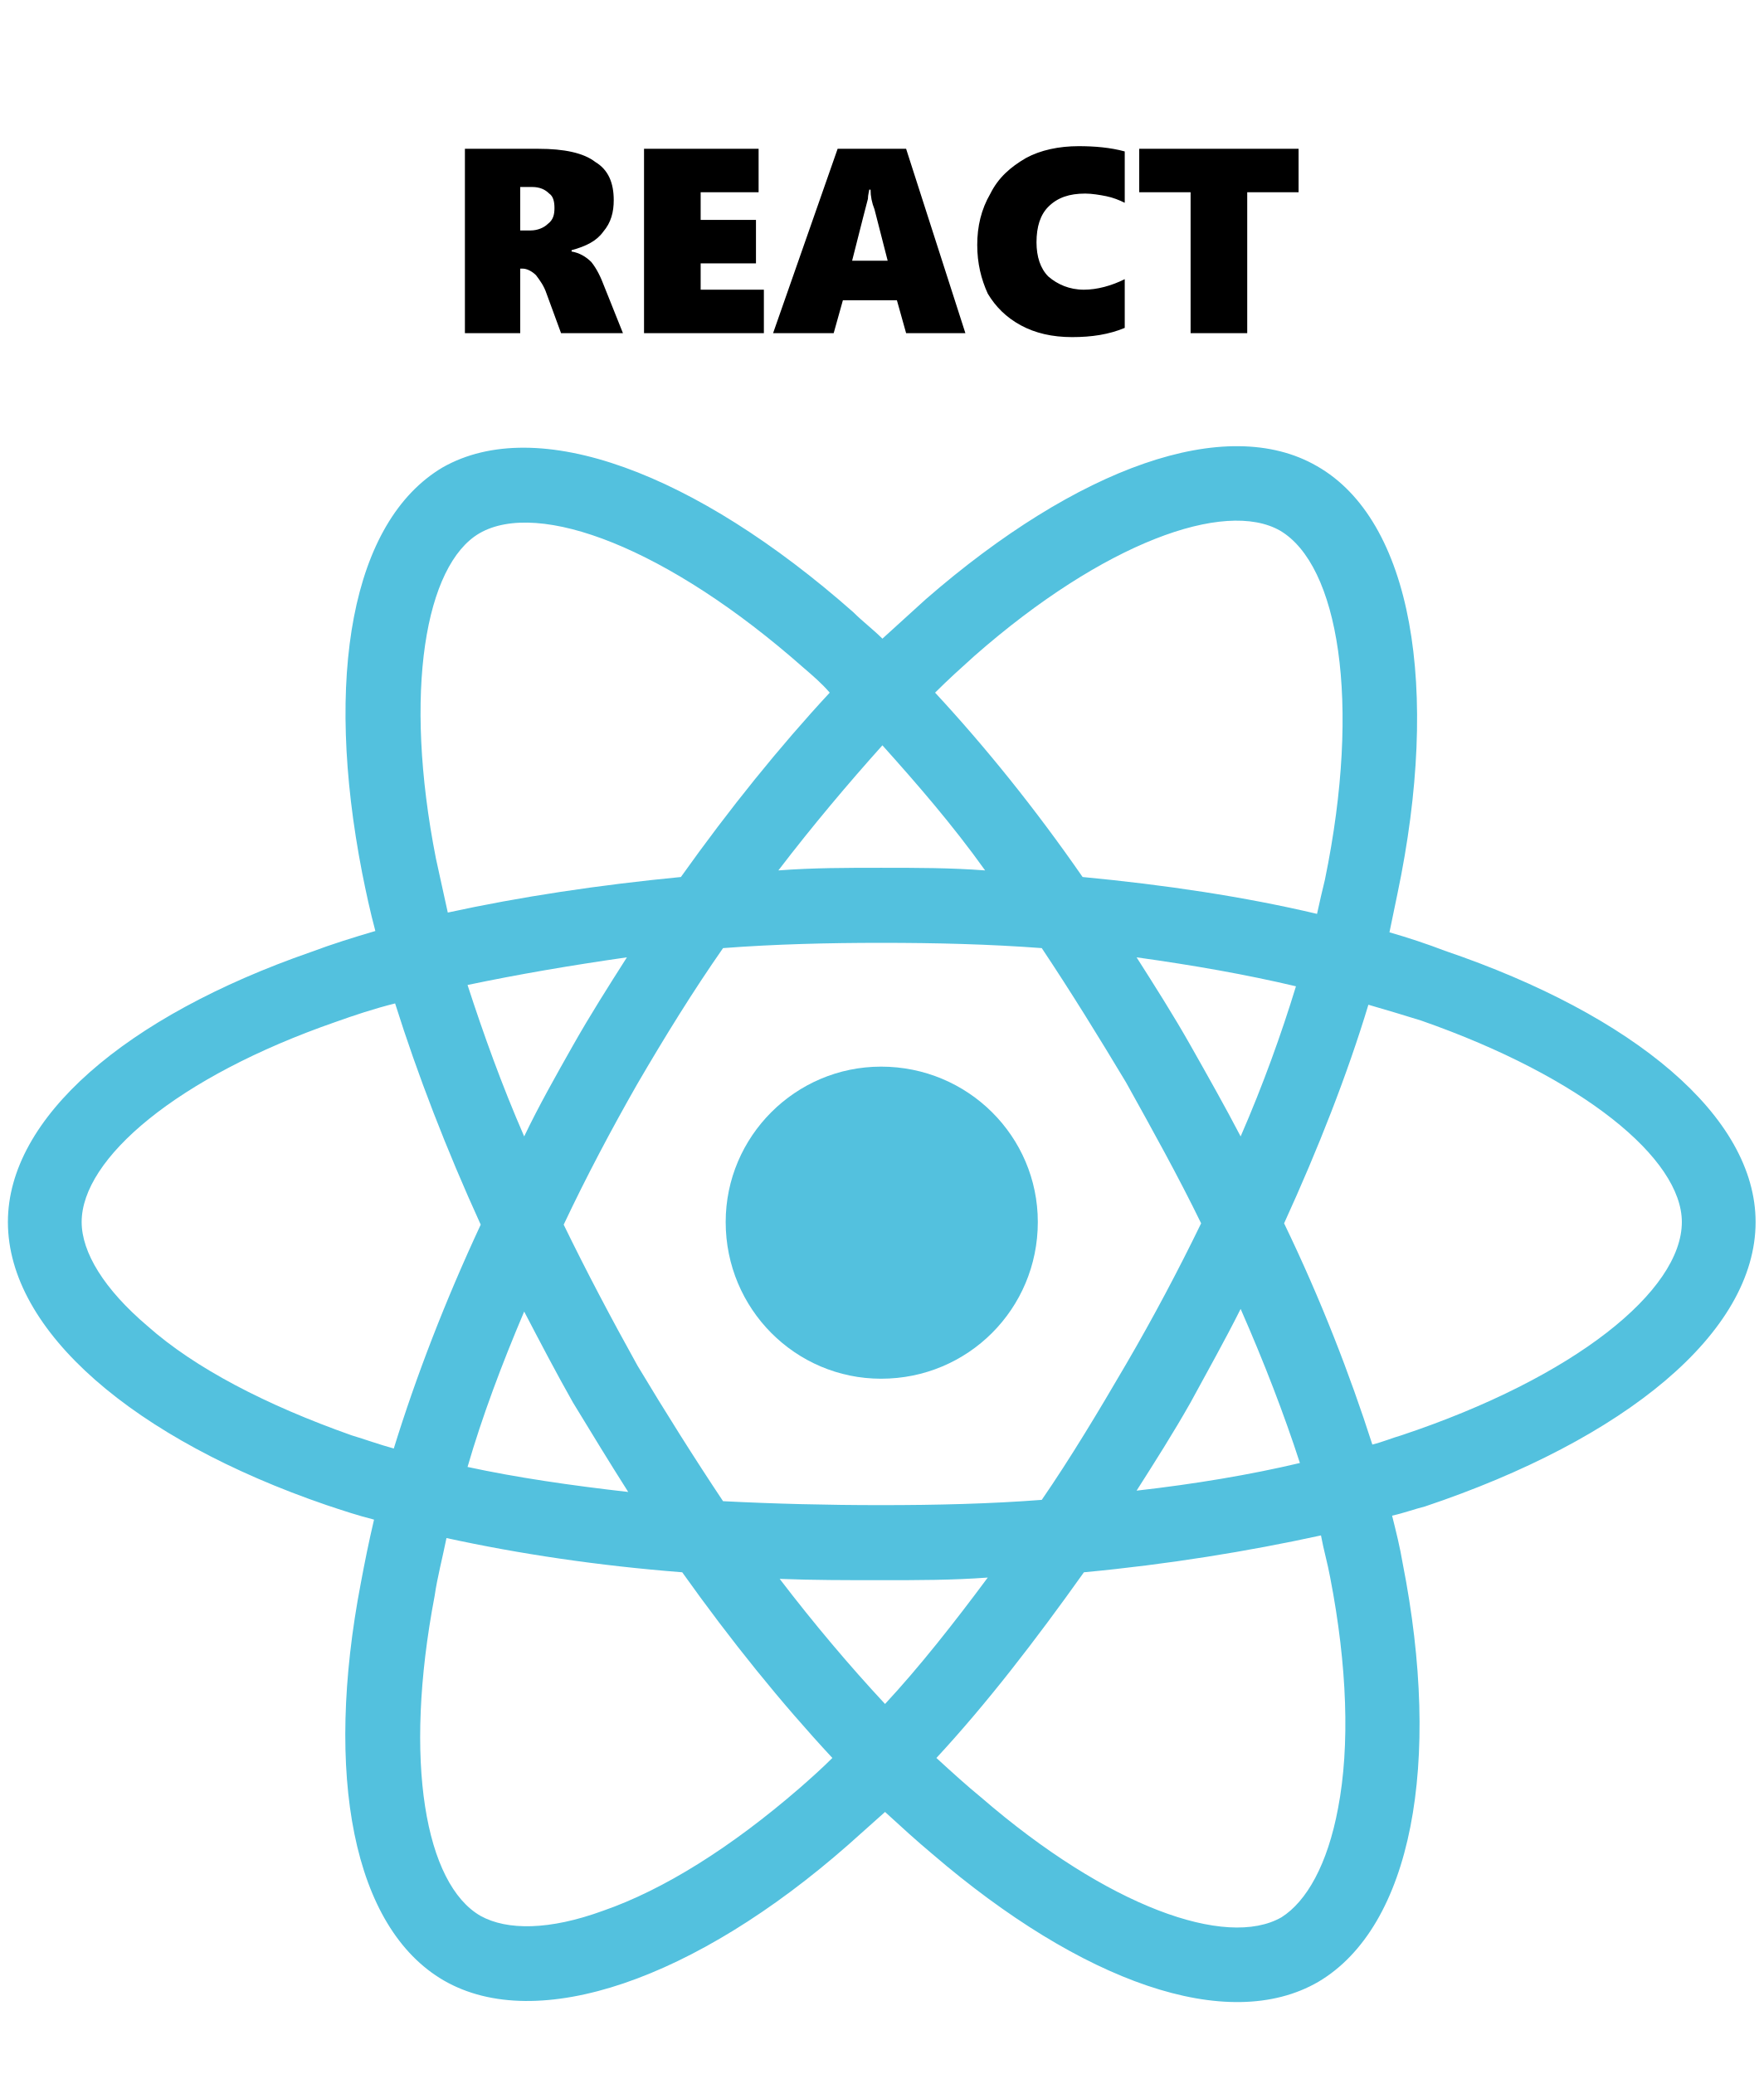
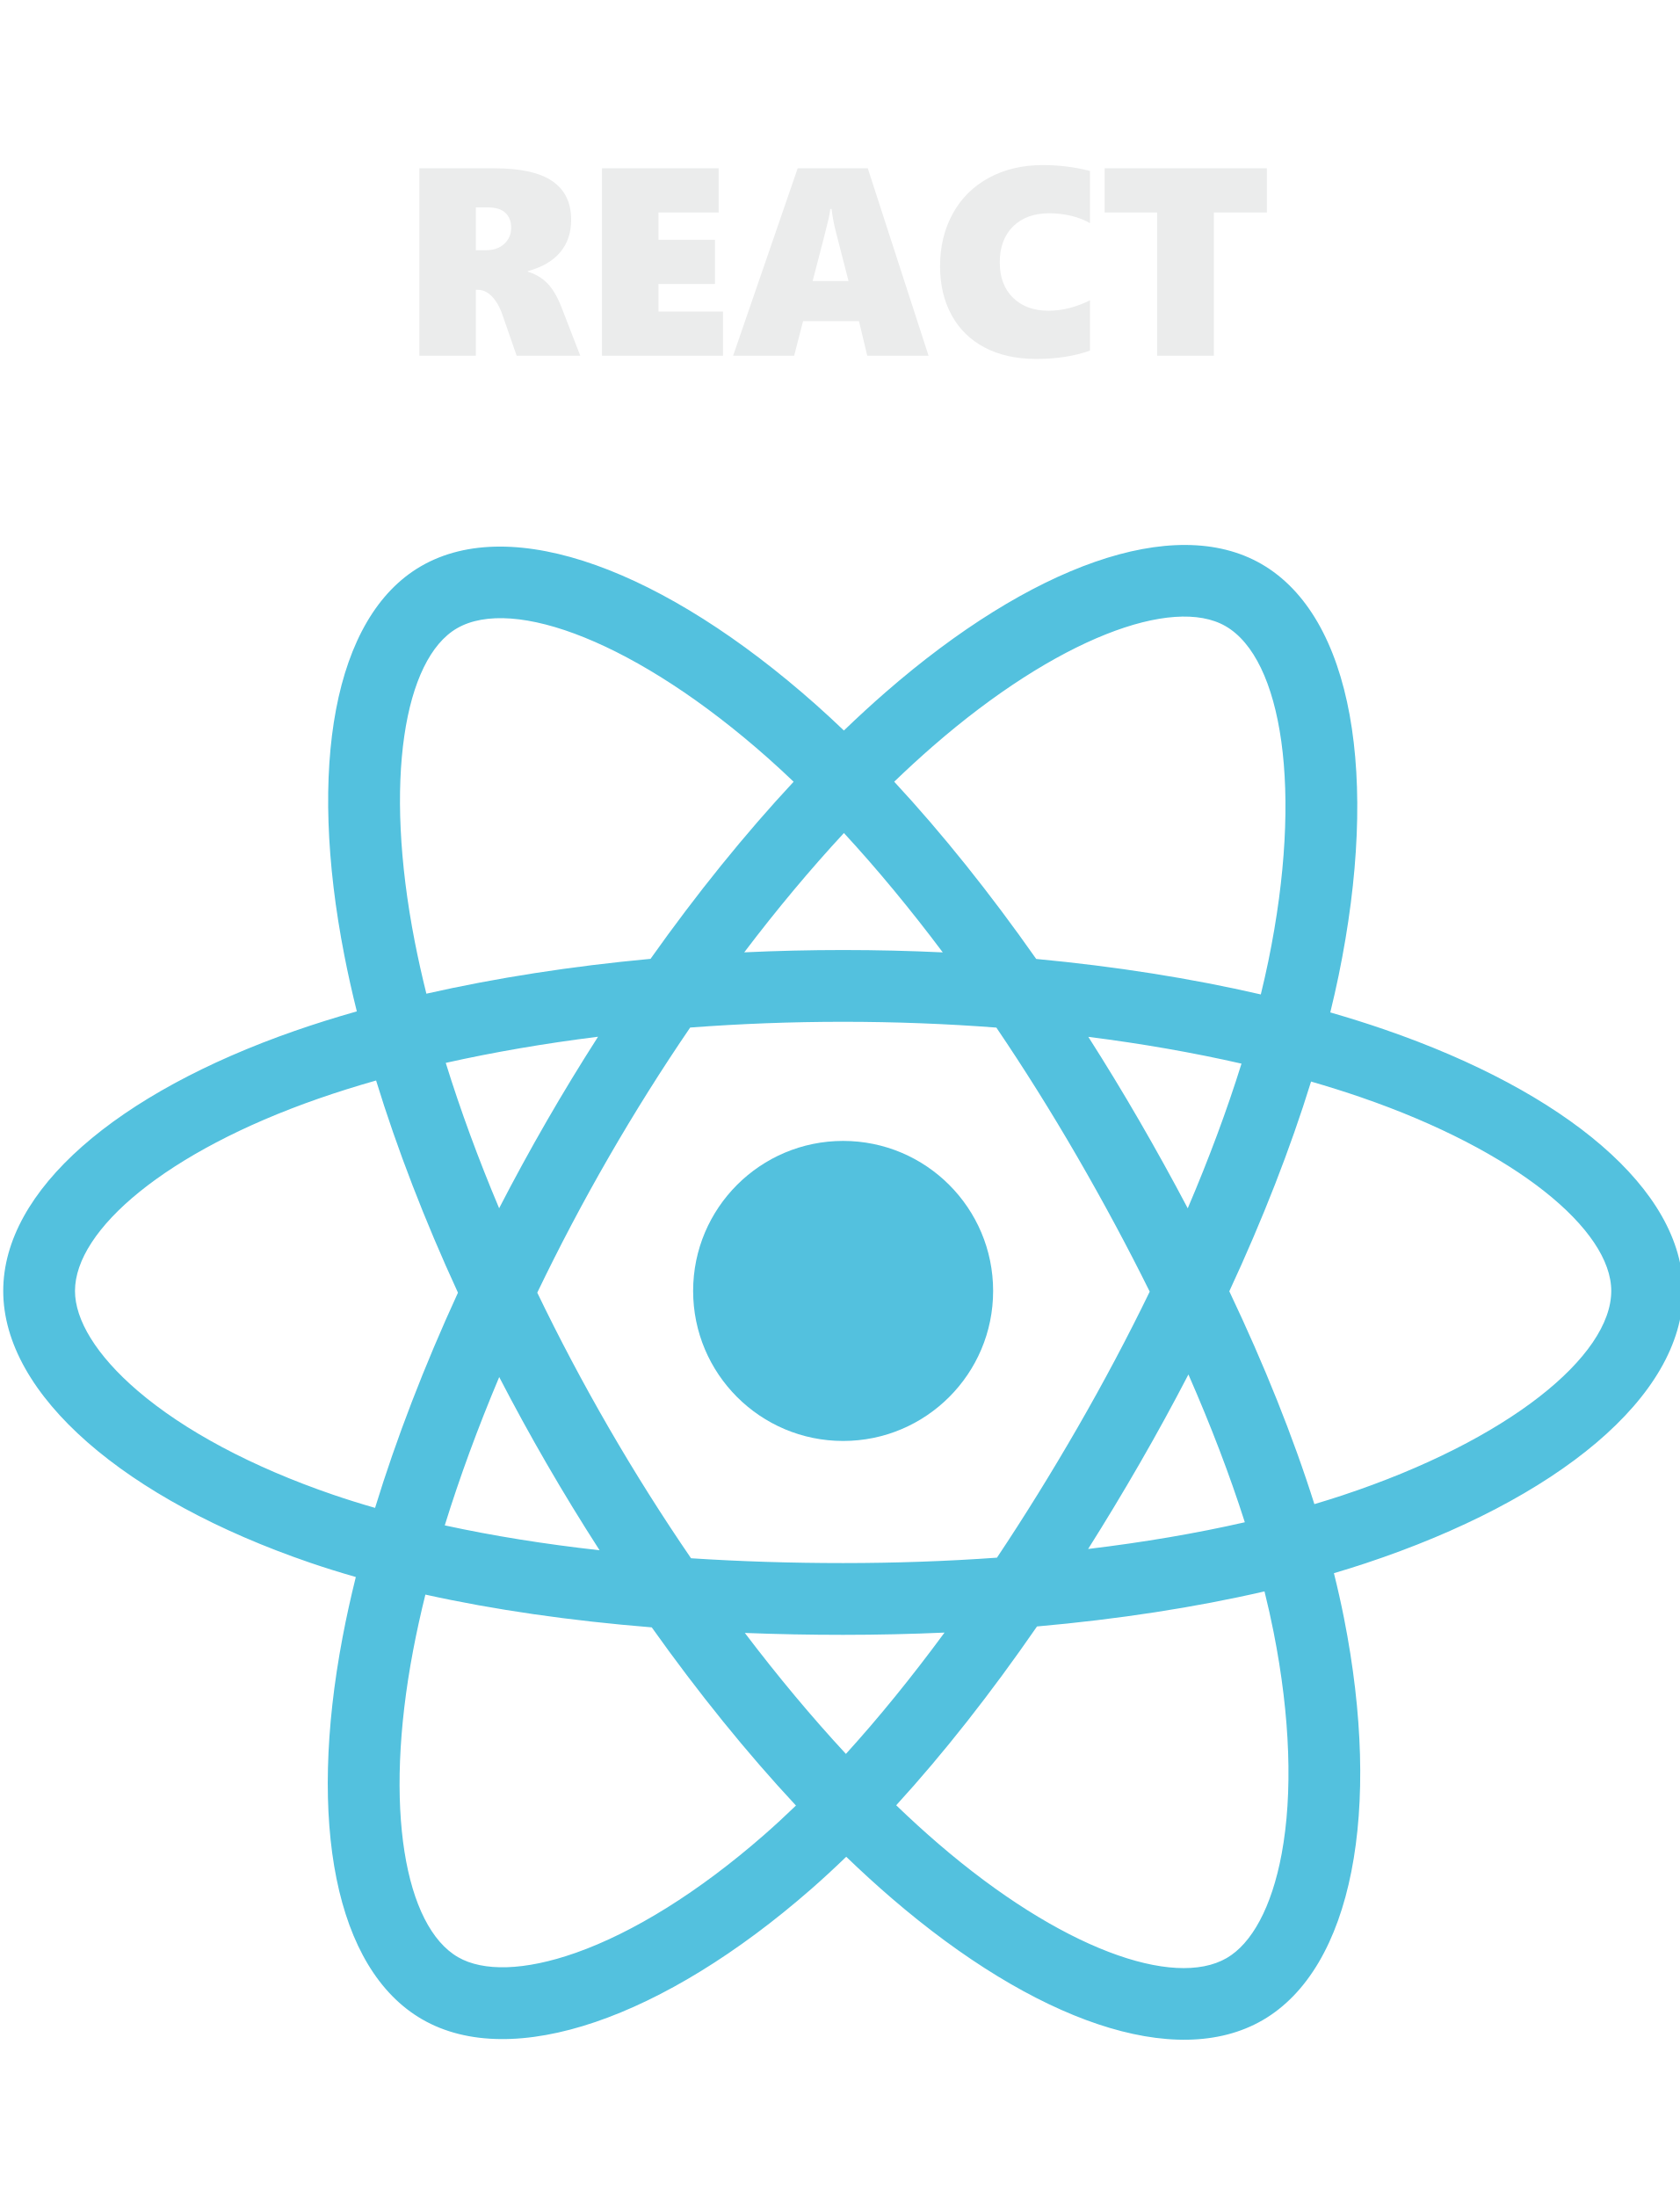
- <svg xmlns="http://www.w3.org/2000/svg" xml:space="preserve" width="1339px" height="1575px" version="1.1" style="shape-rendering:geometricPrecision; text-rendering:geometricPrecision; image-rendering:optimizeQuality; fill-rule:evenodd; clip-rule:evenodd" viewBox="0 0 1339 1575">
+ <svg xmlns="http://www.w3.org/2000/svg" xml:space="preserve" width="130mm" height="170mm" version="1.1" style="shape-rendering:geometricPrecision; text-rendering:geometricPrecision; image-rendering:optimizeQuality; fill-rule:evenodd; clip-rule:evenodd" viewBox="0 0 13000 17000">
  <defs>
    <style type="text/css">
   
    .fil0 {fill:#53C1DE}
-     .fil1 {fill:black;fill-rule:nonzero}
+     .fil1 {fill:#EBECEC;fill-rule:nonzero}
   
  </style>
  </defs>
-   <g id="Слой_x0020_1">
-     <g id="_304960338688">
-       <path class="fil0" d="M1097 722c-13,-5 -28,-10 -42,-14 2,-10 4,-19 6,-29 33,-157 11,-284 -61,-325 -69,-40 -182,1 -297,101 -11,10 -22,20 -33,30 -7,-7 -15,-13 -22,-20 -120,-106 -240,-151 -312,-110 -69,41 -90,159 -61,308 3,15 6,29 10,44 -17,5 -33,10 -49,16 -141,49 -230,126 -230,205 0,83 96,165 242,215 12,4 24,8 36,11 -4,17 -7,32 -10,48 -28,146 -6,262 63,302 71,41 191,-1 307,-103 9,-8 19,-17 28,-25 12,11 24,22 36,32 113,97 224,137 293,97 71,-42 94,-166 64,-318 -2,-12 -5,-24 -8,-36 9,-2 17,-5 25,-7 152,-51 251,-132 251,-216 0,-80 -92,-157 -236,-206l0 0 0 0zm-33 368c-7,2 -14,5 -22,7 -17,-53 -39,-110 -67,-168 26,-57 48,-113 64,-166 14,4 27,8 40,12 123,43 198,105 198,153 0,52 -81,118 -213,162l0 0 0 0zm-54 108c13,67 15,128 6,175 -8,43 -24,71 -43,83 -42,24 -132,-8 -228,-91 -11,-9 -22,-19 -34,-30 38,-41 75,-89 112,-141 64,-6 125,-16 180,-28 2,11 5,21 7,32l0 0 0 0zm-552 253c-41,15 -73,15 -93,4 -42,-24 -59,-117 -35,-243 2,-14 6,-29 9,-44 55,12 115,21 179,26 37,52 75,99 114,141 -8,8 -17,16 -25,23 -52,45 -103,77 -149,93l0 0 0 0zm-191 -361c-65,-23 -119,-51 -155,-83 -33,-28 -50,-56 -50,-79 0,-48 72,-110 193,-152 14,-5 29,-10 45,-14 17,54 39,111 65,168 -27,58 -49,115 -66,170 -11,-3 -22,-7 -32,-10l0 0 0 0zm64 -438c-25,-127 -8,-223 33,-247 45,-26 143,11 246,102 7,6 14,12 20,19 -38,41 -76,88 -113,140 -62,6 -122,15 -177,27 -3,-14 -6,-27 -9,-41l0 0 0 0zm573 142c-13,-23 -27,-45 -41,-67 43,6 83,13 121,22 -11,36 -25,75 -42,114 -12,-23 -25,-46 -38,-69l0 0 0 0zm-234 -228c26,29 53,60 78,95 -26,-2 -52,-2 -79,-2 -26,0 -52,0 -78,2 26,-34 53,-66 79,-95l0 0 0 0zm-235 228c-13,23 -26,46 -37,69 -17,-39 -31,-78 -43,-115 38,-8 79,-15 121,-21 -14,22 -28,44 -41,67l0 0 0 0zm42 339c-44,-5 -85,-11 -122,-19 11,-38 26,-78 43,-118 12,23 24,46 37,69l0 0c14,23 28,46 42,68l0 0 0 0zm195 161c-27,-29 -54,-61 -80,-95 25,1 51,1 77,1 28,0 54,0 81,-2 -26,35 -52,68 -78,96l0 0 0 0zm270 -300c18,41 33,80 45,117 -38,9 -80,16 -124,21 14,-22 28,-44 41,-67 13,-24 26,-47 38,-71l0 0 0 0zm-87 42c-21,36 -42,71 -64,103 -39,3 -80,4 -122,4 -41,0 -81,-1 -120,-3 -22,-33 -44,-68 -65,-103l0 0c-20,-36 -39,-72 -56,-107 17,-36 36,-72 56,-107l0 0c21,-36 42,-70 65,-103 39,-3 80,-4 120,-4l0 0c42,0 82,1 122,4 22,33 43,67 64,102 20,36 40,72 57,107 -17,35 -36,71 -57,107l0 0 0 0zm117 -633c44,26 62,129 34,265 -2,8 -4,17 -6,26 -55,-13 -115,-22 -178,-28 -36,-52 -74,-99 -112,-140 10,-10 20,-19 30,-28 98,-86 190,-119 232,-95l0 0 0 0z" />
-       <path class="fil0" d="M669 810c66,0 119,53 119,118 0,66 -53,119 -119,119 -65,0 -118,-53 -118,-119 0,-65 53,-118 118,-118z" />
+   <g id="Layer_x0020_1">
+     <g id="_769409968">
+       <path class="fil0" d="M10713.6 7965.72c-134.86,-46.43 -274.61,-90.35 -418.48,-131.89 23.64,-96.52 45.34,-191.79 64.65,-285.42 316.78,-1537.71 109.66,-2776.51 -597.61,-3184.38 -678.18,-391.08 -1787.3,16.7 -2907.46,991.52 -107.71,93.74 -215.74,192.99 -323.7,297.01 -71.93,-68.82 -143.78,-135.34 -215.4,-198.94 -1173.94,-1042.36 -2350.64,-1481.63 -3057.22,-1072.59 -677.55,392.24 -878.19,1556.83 -593.03,3014.12 27.53,140.76 59.71,284.51 96.12,430.66 -166.53,47.27 -327.31,97.68 -481.15,151.28 -1376.32,479.87 -2255.31,1231.89 -2255.31,2011.94 0,805.67 943.59,1613.75 2377.14,2103.75 113.14,38.67 230.52,75.22 351.51,109.92 -39.27,158.09 -73.43,312.98 -102.09,464.06 -271.9,1432.01 -59.58,2569.07 616.16,2958.82 697.97,402.5 1869.34,-11.22 3009.97,-1008.26 90.15,-78.83 180.61,-162.41 271.26,-250.02 117.47,113.13 234.78,220.21 351.44,320.62 1104.84,950.75 2196.04,1334.68 2871.15,943.84 697.27,-403.65 923.87,-1625.15 629.69,-3111.28 -22.46,-113.48 -48.62,-229.45 -77.98,-347.46 82.26,-24.31 163.02,-49.42 241.76,-75.52 1490.33,-493.78 2459.97,-1292.03 2459.97,-2108.47 0,-782.86 -907.34,-1539.97 -2311.39,-2023.31l0 0 0 0zm-323.23 3604.62c-71.09,23.53 -144.04,46.27 -218.37,68.35 -164.52,-520.86 -386.55,-1074.72 -658.3,-1646.94 259.31,-558.58 472.78,-1105.36 632.69,-1622.84 132.99,38.49 262.07,79.09 386.45,121.9 1202.99,414.15 1936.79,1026.45 1936.79,1498.22 0,502.55 -792.49,1154.94 -2079.26,1581.31l0 0 0 0zm-533.95 1058c130.1,657.15 148.69,1251.28 62.52,1715.75 -77.44,417.35 -233.15,695.62 -425.66,807.06 -409.69,237.13 -1285.82,-71.12 -2230.69,-884.21 -108.32,-93.2 -217.43,-192.72 -326.87,-298.05 366.31,-400.63 732.41,-866.36 1089.7,-1383.61 628.44,-55.77 1222.21,-146.93 1760.63,-271.4 26.53,106.97 50.08,211.89 70.37,314.46l0 0 0 0zm-5399.42 2481.83c-400.28,141.36 -719.08,145.4 -911.78,34.29 -410.07,-236.52 -580.53,-1149.48 -348.01,-2374.13 26.64,-140.25 58.34,-284.31 94.87,-431.59 532.56,117.77 1121.95,202.51 1751.9,253.57 359.72,506.15 736.37,971.36 1115.95,1378.73 -82.94,80.06 -165.55,156.28 -247.68,228.1 -504.37,440.9 -1009.81,753.7 -1455.25,911.03l0 0 0 0zm-1875.23 -3542.89c-633.89,-216.67 -1157.4,-498.27 -1516.23,-805.54 -322.41,-276.12 -485.21,-550.26 -485.21,-772.71 0,-473.34 705.75,-1077.13 1882.8,-1487.52 142.82,-49.8 292.33,-96.72 447.48,-140.8 162.68,529.16 376.06,1082.42 633.58,1641.85 -260.85,567.76 -477.27,1129.82 -641.53,1665.18 -110.62,-31.79 -217.78,-65.26 -320.89,-100.46l0 0 0 0zm628.6 -4278.79c-244.33,-1248.56 -82.07,-2190.46 326.23,-2426.81 434.92,-251.78 1396.63,107.2 2410.23,1007.22 64.8,57.54 129.83,117.75 195.07,180.05 -377.71,405.56 -750.92,867.29 -1107.42,1370.45 -611.4,56.67 -1196.67,147.71 -1734.74,269.59 -33.84,-136.08 -63.8,-269.77 -89.37,-400.5l0 0 0 0zm5607.58 1384.67c-128.62,-222.18 -260.68,-439.11 -395.32,-650.12 414.78,52.42 812.19,122.03 1185.4,207.2 -112.05,359.1 -251.7,734.52 -416.09,1119.41 -117.92,-223.87 -242.65,-449.6 -373.99,-676.49l0 0 0 0zm-2286.77 -2227.32c256.17,277.51 512.7,587.35 765,923.52 -254.26,-12 -511.66,-18.24 -771.2,-18.24 -257.07,0 -512.59,6.11 -765.27,17.9 252.57,-333.05 511.31,-642.48 771.47,-923.18l0 0 0 0zm-2301.39 2231.17c-128.49,222.8 -250.92,447.32 -366.97,672.22 -161.74,-383.53 -300.08,-760.7 -413.11,-1124.86 370.93,-83 766.44,-150.89 1178.6,-202.31 -136.54,212.95 -269.68,431.48 -398.52,654.89l0 0.06 0 0zm410.39 3318.64c-425.83,-47.49 -827.31,-111.88 -1198.12,-192.6 114.81,-370.66 256.22,-755.87 421.37,-1147.69 116.38,224.78 239.28,449.36 368.55,672.66l0.03 0c131.68,227.49 268.13,450.33 408.17,667.63l0 0 0 0zm1906.37 1575.76c-263.22,-283.99 -525.77,-598.13 -782.16,-936.05 248.91,9.76 502.67,14.77 760.59,14.77 264.98,0 526.92,-5.98 784.75,-17.47 -253.16,344.01 -508.77,658.63 -763.18,938.75l0 0 0 0zm2650.7 -2936.01c173.76,396.04 320.23,779.23 436.52,1143.6 -376.92,85.98 -783.88,155.24 -1212.66,206.71 134.95,-213.86 268.18,-434.53 399.06,-661.5 132.45,-229.65 258.18,-459.64 377.08,-688.81l0 0 0 0zm-858.12 411.37c-203.23,352.33 -411.85,688.7 -623.64,1006.2 -385.78,27.59 -784.32,41.79 -1190.51,41.79 -404.54,0 -798.06,-12.57 -1176.99,-37.16 -220.34,-321.67 -433.5,-659.02 -635.4,-1007.81l0.04 0c-201.4,-347.83 -386.75,-698.62 -554.69,-1047.43 167.89,-349.59 352.77,-700.77 553,-1047.97l-0.05 0.07c200.75,-348.14 412.05,-683.86 630.34,-1003.51 386.6,-29.22 783.06,-44.49 1183.73,-44.49l0.02 0c402.47,0 799.45,15.38 1185.94,44.86 214.97,317.3 424.83,651.93 626.38,1000.11 203.84,352.12 391.08,700.95 560.41,1043.04 -168.83,348 -355.66,700.36 -558.58,1052.3l0 0 0 0zm1145.63 -6201.61c435.33,251.04 604.61,1263.5 331.11,2591.16 -17.44,84.71 -37.1,171 -58.43,258.43 -539.34,-124.44 -1125.02,-217.03 -1738.2,-274.57 -357.2,-508.68 -727.39,-971.12 -1098.94,-1371.49 99.9,-96.11 199.66,-187.75 298.99,-274.2 959.75,-835.24 1856.77,-1165.01 2265.47,-929.33l0 0 0 0z" />
+       <path class="fil0" d="M6524.99 8828.2c641.12,0 1160.87,519.72 1160.87,1160.84 0,641.13 -519.75,1160.85 -1160.87,1160.85 -641.1,0 -1160.85,-519.72 -1160.85,-1160.85 0,-641.12 519.75,-1160.84 1160.85,-1160.84z" />
    </g>
-     <path class="fil1" d="M426 253l-11 -30c-2,-6 -5,-10 -8,-14 -3,-3 -7,-5 -10,-5l-2 0 0 49 -42 0 0 -140 56 0c19,0 34,3 43,10 10,6 14,16 14,29 0,9 -2,17 -8,24 -5,7 -13,11 -24,14l0 1c6,1 11,4 15,8 4,5 7,11 10,19l14 35 -47 0zm-5 -95c0,-5 -1,-9 -4,-11 -3,-3 -7,-5 -13,-5l-9 0 0 33 8 0c5,0 10,-2 13,-5 4,-3 5,-7 5,-12zm68 95l0 -140 87 0 0 33 -44 0 0 21 42 0 0 33 -42 0 0 20 48 0 0 33 -91 0zm199 0l-7 -25 -41 0 -7 25 -46 0 49 -140 52 0 45 140 -45 0zm-27 -109l-1 0c0,1 -1,4 -1,7 -1,4 -5,19 -12,47l27 0 -10 -39c-2,-5 -3,-10 -3,-15zm193 105c-12,5 -25,7 -40,7 -15,0 -28,-3 -39,-9 -11,-6 -19,-14 -25,-24 -5,-11 -8,-23 -8,-37 0,-14 3,-27 10,-39 6,-12 15,-20 27,-27 11,-6 25,-9 40,-9 12,0 24,1 35,4l0 39c-4,-2 -9,-4 -14,-5 -5,-1 -11,-2 -16,-2 -12,0 -21,3 -28,10 -6,6 -9,15 -9,27 0,11 3,20 9,26 7,6 16,10 27,10 10,0 21,-3 31,-8l0 37zm93 -103l0 107 -43 0 0 -107 -39 0 0 -33 121 0 0 33 -39 0z" />
+     <path class="fil1" d="M3998.24 2752.46l-108.43 -312.5c-20.72,-61.47 -47.99,-109.46 -81.14,-144.68 -33.5,-34.88 -69.76,-52.49 -108.77,-52.49l-17.27 0 0 509.67 -437.15 0 0 -1450.28 580.11 0c203.03,0 352.9,33.15 449.58,99.79 96.68,66.3 145.03,165.75 145.03,298.7 0,99.79 -27.97,183.35 -84.25,250.69 -56.29,67.67 -140.2,116.36 -251.39,146.74l0 4.15c61.46,18.64 112.58,49.38 153.32,91.85 41.09,42.47 77.69,105.66 109.81,189.23l142.95 369.13 -492.4 0zm-42.13 -989.99c0,-48.69 -14.84,-87.02 -44.54,-115.33 -29.35,-28.31 -75.97,-42.47 -139.16,-42.47l-89.78 0 0 331.49 78.73 0c58.7,0 105.66,-16.57 141.23,-49.38 35.57,-33.15 53.52,-74.59 53.52,-124.31zm702.69 989.99l0 -1450.28 902.97 0 0 341.85 -465.81 0 0 211.33 437.15 0 0 341.85 -437.15 0 0 213.4 499.31 0 0 341.85 -936.47 0zm2052.84 0l-63.89 -267.27 -433.01 0 -68.71 267.27 -472.38 0 499.65 -1450.28 542.48 0 470.3 1450.28 -474.44 0zm-275.9 -1135.36l-10.02 0c-1.37,16.23 -5.87,42.81 -14.16,79.76 -7.93,37.3 -49.03,196.48 -122.58,477.56l277.63 0 -101.18 -394.34c-14.15,-58.01 -24.17,-112.56 -29.69,-162.98zm1999.65 1095.65c-120.16,43.16 -258.63,64.57 -415.74,64.57 -154.35,0 -287.64,-29.35 -399.52,-88.4 -111.88,-59.04 -197.52,-142.95 -256.56,-252.07 -59.05,-108.77 -88.4,-234.46 -88.4,-376.72 0,-152.98 33.15,-289.37 99.11,-408.5 65.94,-119.48 159.53,-211.67 280.38,-276.59 120.51,-65.26 259.33,-97.72 416.43,-97.72 125.7,0 246.9,15.2 364.3,45.58l0 404.01c-40.4,-24.17 -88.74,-43.17 -144.68,-56.64 -55.94,-13.46 -112.57,-20.02 -169.89,-20.02 -118.78,0 -212.36,34.18 -281.08,102.21 -68.37,68.02 -102.55,160.22 -102.55,276.93 0,116.02 34.18,207.53 102.55,274.52 68.72,66.99 160.23,100.48 274.86,100.48 106.02,0 212.71,-26.93 320.79,-80.8l0 389.16zm958.91 -1068.72l0 1108.43 -439.22 0 0 -1108.43 -406.08 0 0 -341.85 1255.52 0 0 341.85 -410.22 0z" />
  </g>
</svg>
